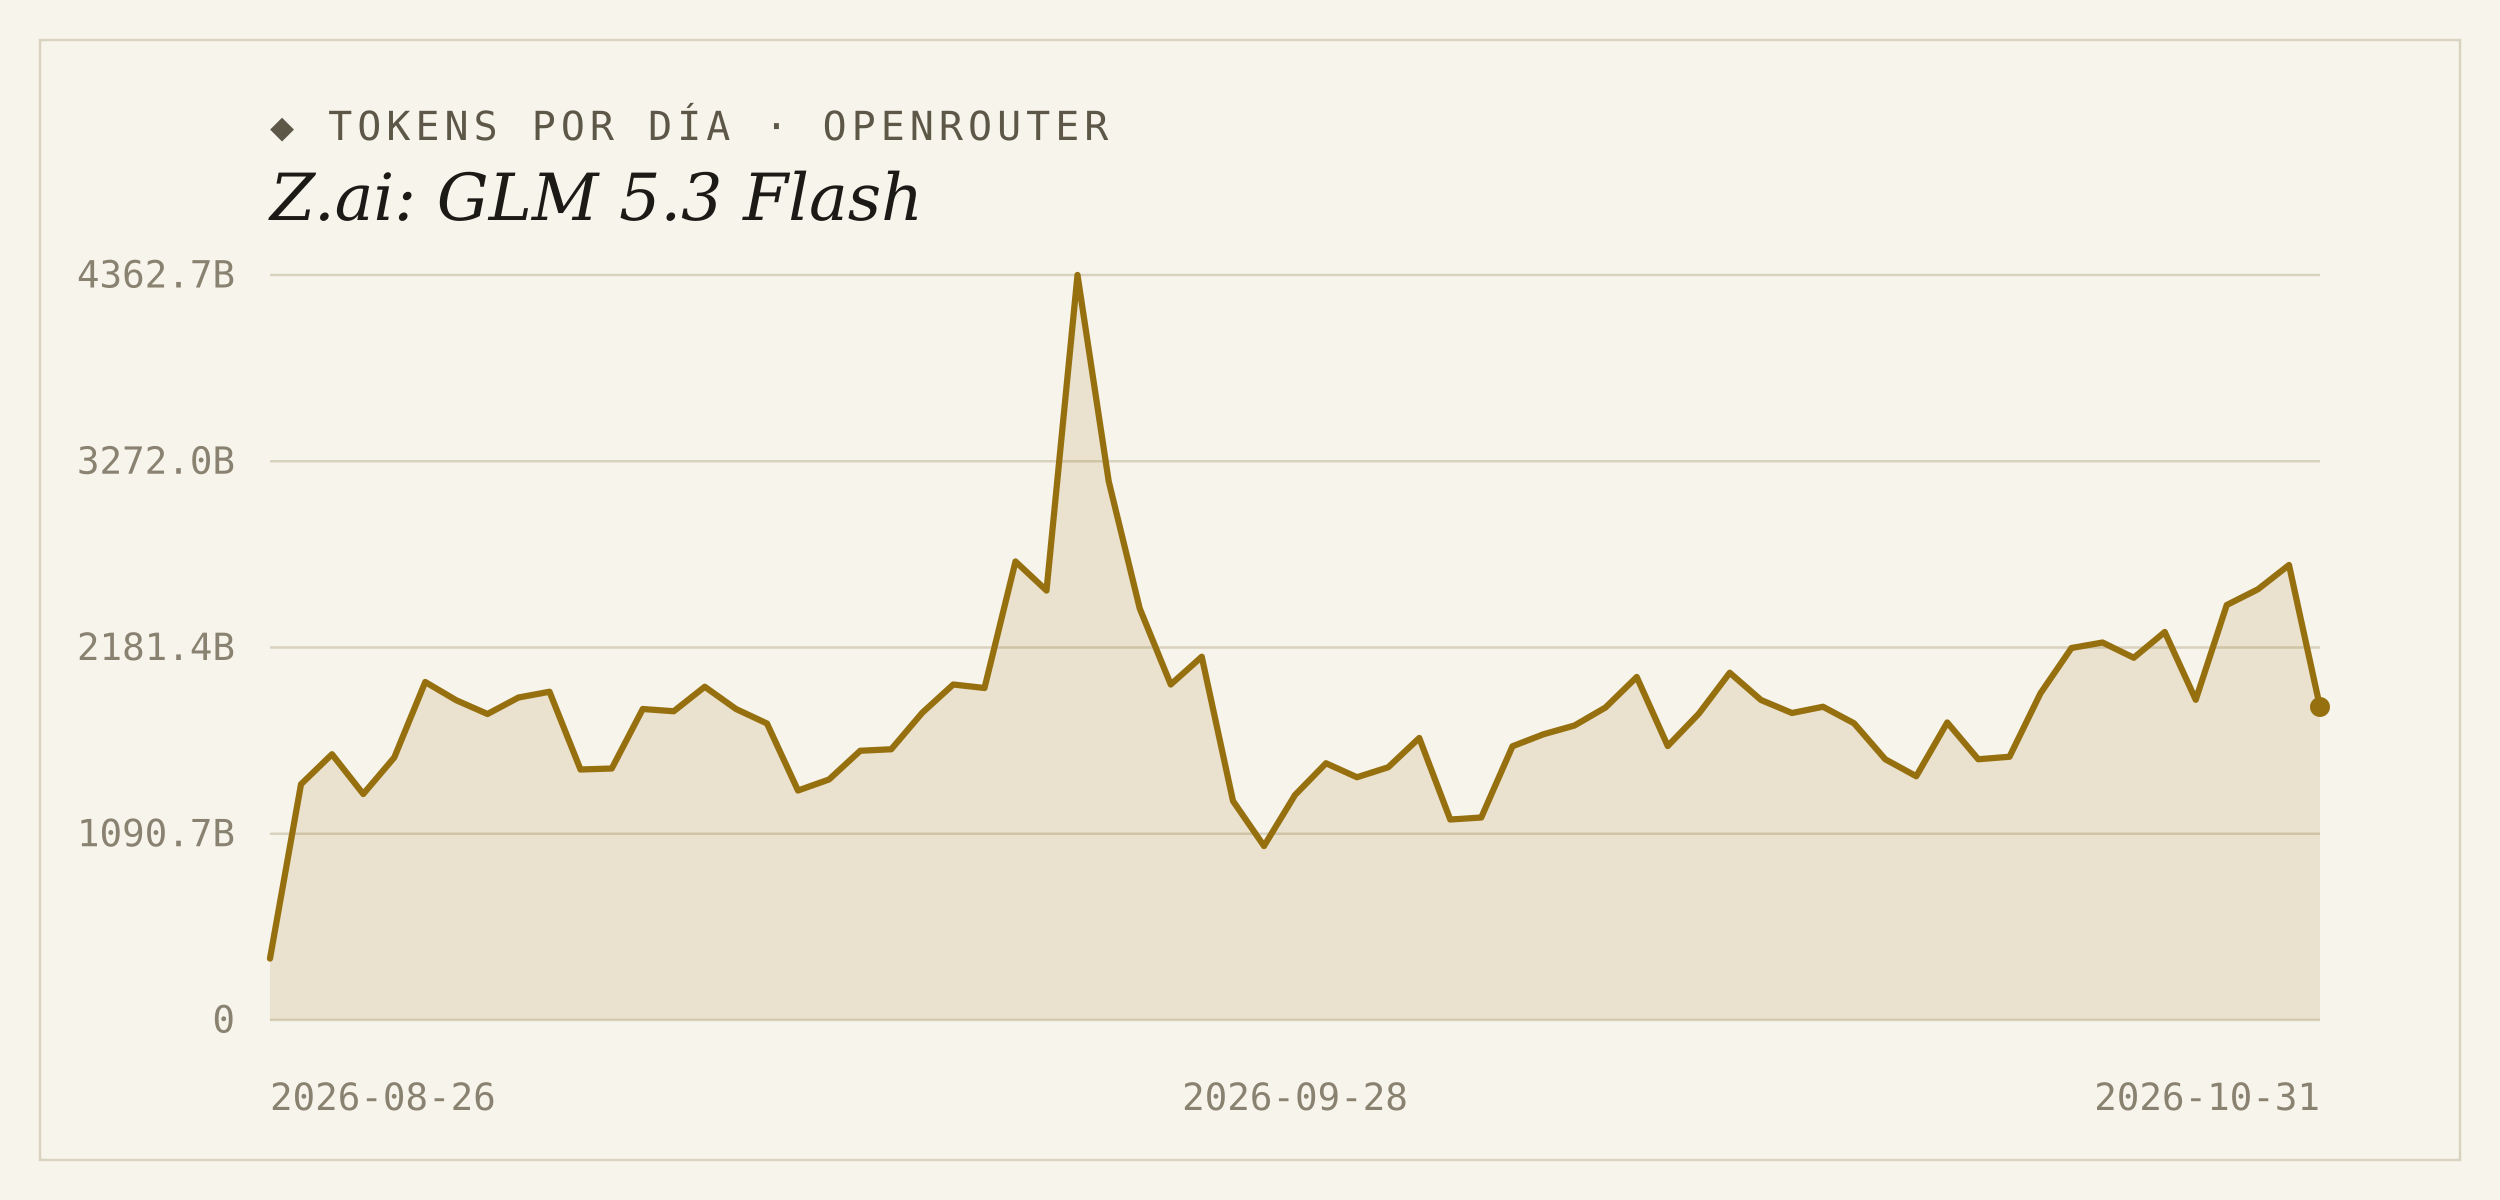
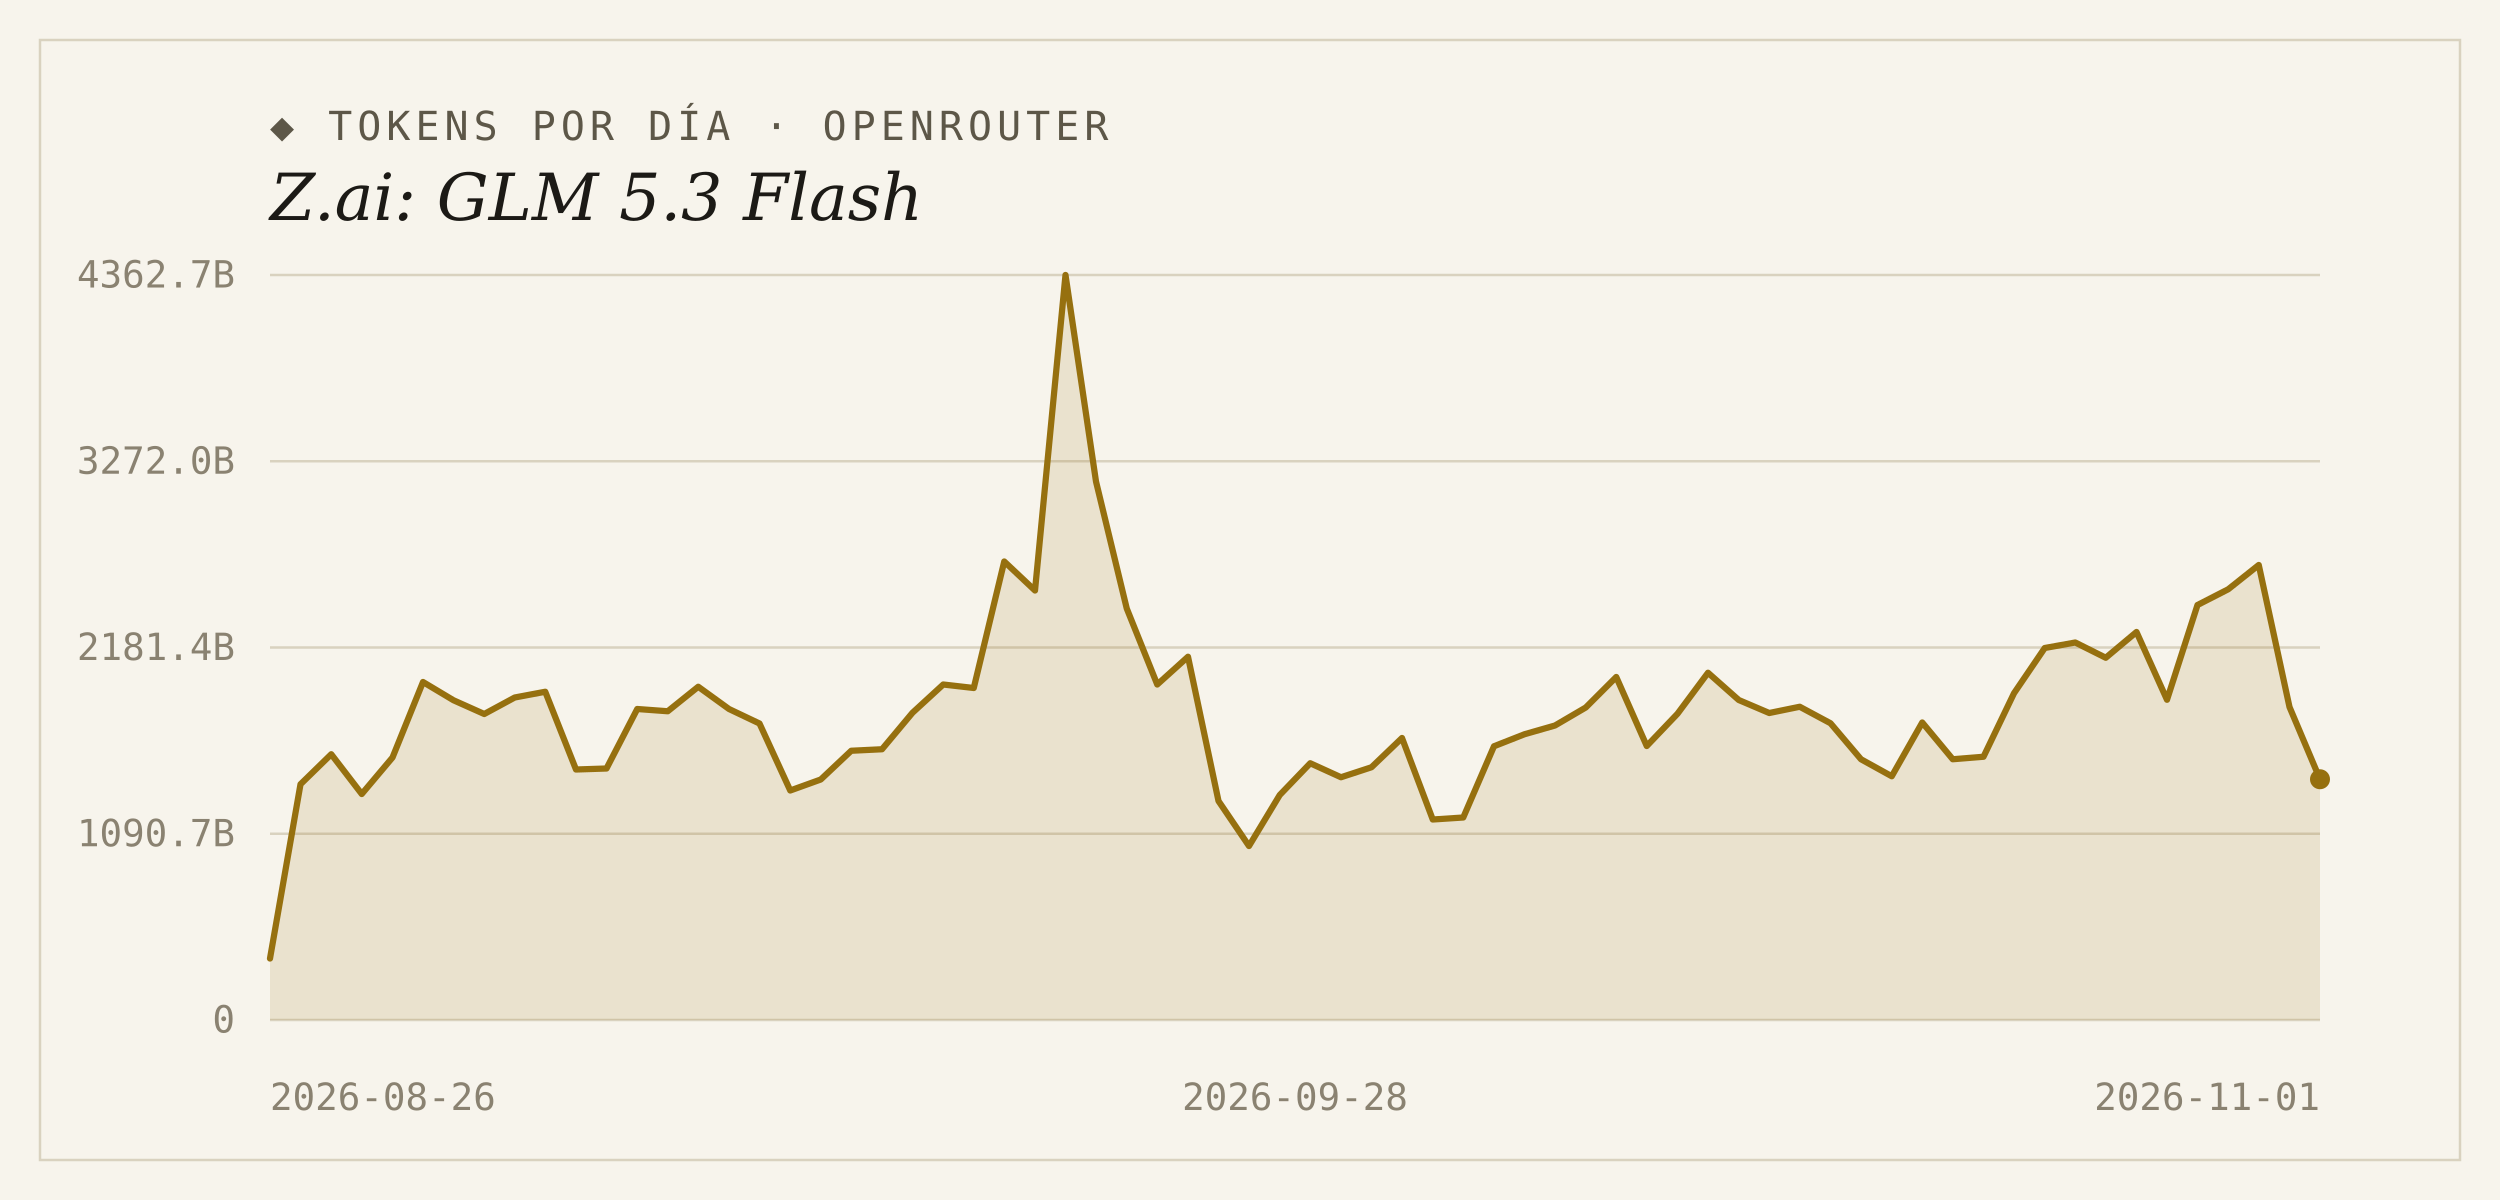
<svg xmlns="http://www.w3.org/2000/svg" width="1000" height="480" viewBox="0 0 1000 480">
  <rect width="1000" height="480" fill="#f7f4ec" />
  <rect x="16" y="16" width="968" height="448" fill="none" stroke="#d9d2bf" stroke-width="1" />
  <text x="108" y="56" font-family="'DejaVu Sans Mono', Consolas, monospace" font-size="16" letter-spacing="2" fill="#5d5748">◆ TOKENS POR DÍA · OPENROUTER</text>
  <text x="108" y="88" font-family="Georgia, 'DejaVu Serif', serif" font-size="26" font-style="italic" fill="#1c1a16">Z.ai: GLM 5.3 Flash</text>
  <line x1="108" y1="408.0" x2="928" y2="408.0" stroke="#d9d2bf" stroke-width="1" />
  <text x="94" y="413" text-anchor="end" font-family="'DejaVu Sans Mono', Consolas, monospace" font-size="15" fill="#8a8271">0</text>
  <line x1="108" y1="333.5" x2="928" y2="333.5" stroke="#d9d2bf" stroke-width="1" />
  <text x="94" y="338.5" text-anchor="end" font-family="'DejaVu Sans Mono', Consolas, monospace" font-size="15" fill="#8a8271">1090.7B</text>
  <line x1="108" y1="259.0" x2="928" y2="259.0" stroke="#d9d2bf" stroke-width="1" />
  <text x="94" y="264" text-anchor="end" font-family="'DejaVu Sans Mono', Consolas, monospace" font-size="15" fill="#8a8271">2181.4B</text>
  <line x1="108" y1="184.5" x2="928" y2="184.5" stroke="#d9d2bf" stroke-width="1" />
  <text x="94" y="189.5" text-anchor="end" font-family="'DejaVu Sans Mono', Consolas, monospace" font-size="15" fill="#8a8271">3272.0B</text>
  <line x1="108" y1="110.0" x2="928" y2="110.0" stroke="#d9d2bf" stroke-width="1" />
  <text x="94" y="115" text-anchor="end" font-family="'DejaVu Sans Mono', Consolas, monospace" font-size="15" fill="#8a8271">4362.7B</text>
-   <path d="M 108,408.0 L 108.0,383.4 L 120.4,313.7 L 132.8,301.7 L 145.3,317.6 L 157.7,303.0 L 170.1,272.8 L 182.5,280.1 L 195.0,285.6 L 207.4,279.0 L 219.8,276.7 L 232.2,307.8 L 244.7,307.4 L 257.1,283.6 L 269.5,284.5 L 281.9,274.7 L 294.4,283.6 L 306.8,289.4 L 319.2,316.2 L 331.6,311.8 L 344.1,300.3 L 356.5,299.7 L 368.9,285.1 L 381.3,273.8 L 393.8,275.2 L 406.2,224.6 L 418.6,236.2 L 431.0,110.0 L 443.5,192.6 L 455.9,243.4 L 468.3,273.8 L 480.7,262.7 L 493.2,320.4 L 505.6,338.4 L 518.0,318.0 L 530.4,305.3 L 542.8,310.9 L 555.3,306.9 L 567.7,295.2 L 580.1,327.8 L 592.5,327.0 L 605.0,298.5 L 617.4,293.7 L 629.8,290.2 L 642.2,283.0 L 654.7,270.8 L 667.1,298.4 L 679.5,285.5 L 691.9,269.1 L 704.4,280.0 L 716.8,285.2 L 729.2,282.7 L 741.6,289.3 L 754.1,303.7 L 766.5,310.5 L 778.9,289.0 L 791.3,303.7 L 803.8,302.7 L 816.2,277.3 L 828.6,259.2 L 841.0,257.0 L 853.5,263.1 L 865.9,252.8 L 878.3,279.9 L 890.7,242.0 L 903.2,235.7 L 915.6,226.0 L 928.0,282.8 L 928.0,408.0 Z" fill="#96700f" fill-opacity="0.14" />
-   <polyline points="108.0,383.4 120.4,313.7 132.8,301.7 145.3,317.6 157.7,303.0 170.1,272.8 182.5,280.1 195.0,285.6 207.4,279.0 219.8,276.7 232.2,307.8 244.7,307.4 257.1,283.6 269.5,284.5 281.9,274.7 294.4,283.6 306.8,289.4 319.2,316.2 331.6,311.8 344.1,300.3 356.5,299.7 368.9,285.1 381.3,273.8 393.8,275.2 406.2,224.6 418.6,236.2 431.0,110.0 443.5,192.6 455.9,243.4 468.3,273.8 480.7,262.7 493.2,320.4 505.6,338.4 518.0,318.0 530.4,305.3 542.8,310.9 555.3,306.9 567.7,295.2 580.1,327.8 592.5,327.0 605.0,298.5 617.4,293.7 629.8,290.2 642.2,283.0 654.7,270.8 667.1,298.4 679.5,285.5 691.9,269.1 704.4,280.0 716.8,285.2 729.2,282.7 741.6,289.3 754.1,303.7 766.5,310.5 778.9,289.0 791.3,303.7 803.8,302.7 816.2,277.3 828.6,259.2 841.0,257.0 853.5,263.1 865.9,252.8 878.3,279.9 890.7,242.0 903.2,235.7 915.6,226.0 928.0,282.8" fill="none" stroke="#96700f" stroke-width="2.5" stroke-linejoin="round" stroke-linecap="round" />
-   <circle cx="928.0" cy="282.8" r="4" fill="#96700f" />
+   <path d="M 108,408.0 L 108.0,383.4 L 120.2,313.7 L 132.5,301.7 L 144.7,317.6 L 157.0,303.0 L 169.2,272.8 L 181.4,280.1 L 193.7,285.6 L 205.9,279.0 L 218.1,276.7 L 230.4,307.8 L 242.6,307.4 L 254.9,283.6 L 267.1,284.5 L 279.3,274.7 L 291.6,283.6 L 303.8,289.4 L 316.1,316.2 L 328.3,311.8 L 340.5,300.3 L 352.8,299.7 L 365.0,285.1 L 377.3,273.8 L 389.5,275.2 L 401.7,224.6 L 414.0,236.2 L 426.2,110.0 L 438.4,192.6 L 450.7,243.4 L 462.9,273.8 L 475.2,262.7 L 487.4,320.4 L 499.6,338.4 L 511.9,318.0 L 524.1,305.3 L 536.4,310.9 L 548.6,306.9 L 560.8,295.2 L 573.1,327.8 L 585.3,327.0 L 597.6,298.5 L 609.8,293.7 L 622.0,290.2 L 634.3,283.0 L 646.5,270.8 L 658.7,298.4 L 671.0,285.5 L 683.2,269.1 L 695.5,280.0 L 707.7,285.2 L 719.9,282.7 L 732.2,289.3 L 744.4,303.7 L 756.7,310.5 L 768.9,289.0 L 781.1,303.7 L 793.4,302.7 L 805.6,277.3 L 817.9,259.2 L 830.1,257.0 L 842.3,263.1 L 854.6,252.8 L 866.8,279.9 L 879.0,242.0 L 891.3,235.7 L 903.5,226.0 L 915.8,282.8 L 928.0,311.7 L 928.0,408.0 Z" fill="#96700f" fill-opacity="0.14" />
+   <polyline points="108.0,383.4 120.2,313.7 132.5,301.7 144.7,317.6 157.0,303.0 169.2,272.8 181.4,280.1 193.7,285.6 205.9,279.0 218.1,276.7 230.4,307.8 242.6,307.4 254.9,283.6 267.1,284.5 279.3,274.7 291.6,283.6 303.8,289.4 316.1,316.2 328.3,311.8 340.5,300.3 352.8,299.7 365.0,285.1 377.3,273.8 389.5,275.2 401.7,224.6 414.0,236.2 426.2,110.0 438.4,192.6 450.7,243.4 462.9,273.8 475.2,262.7 487.4,320.4 499.6,338.4 511.9,318.0 524.1,305.3 536.4,310.9 548.6,306.9 560.8,295.2 573.1,327.8 585.3,327.0 597.6,298.5 609.8,293.7 622.0,290.2 634.3,283.0 646.5,270.8 658.7,298.4 671.0,285.5 683.2,269.1 695.5,280.0 707.7,285.2 719.9,282.7 732.2,289.3 744.4,303.7 756.7,310.5 768.9,289.0 781.1,303.7 793.4,302.7 805.6,277.3 817.9,259.2 830.1,257.0 842.3,263.1 854.6,252.8 866.8,279.9 879.0,242.0 891.3,235.7 903.5,226.0 915.8,282.8 928.0,311.7" fill="none" stroke="#96700f" stroke-width="2.5" stroke-linejoin="round" stroke-linecap="round" />
+   <circle cx="928.0" cy="311.7" r="4" fill="#96700f" />
  <text x="108" y="444" text-anchor="start" font-family="'DejaVu Sans Mono', Consolas, monospace" font-size="15" fill="#8a8271">2026-08-26</text>
  <text x="518" y="444" text-anchor="middle" font-family="'DejaVu Sans Mono', Consolas, monospace" font-size="15" fill="#8a8271">2026-09-28</text>
-   <text x="928" y="444" text-anchor="end" font-family="'DejaVu Sans Mono', Consolas, monospace" font-size="15" fill="#8a8271">2026-10-31</text>
+   <text x="928" y="444" text-anchor="end" font-family="'DejaVu Sans Mono', Consolas, monospace" font-size="15" fill="#8a8271">2026-11-01</text>
</svg>
